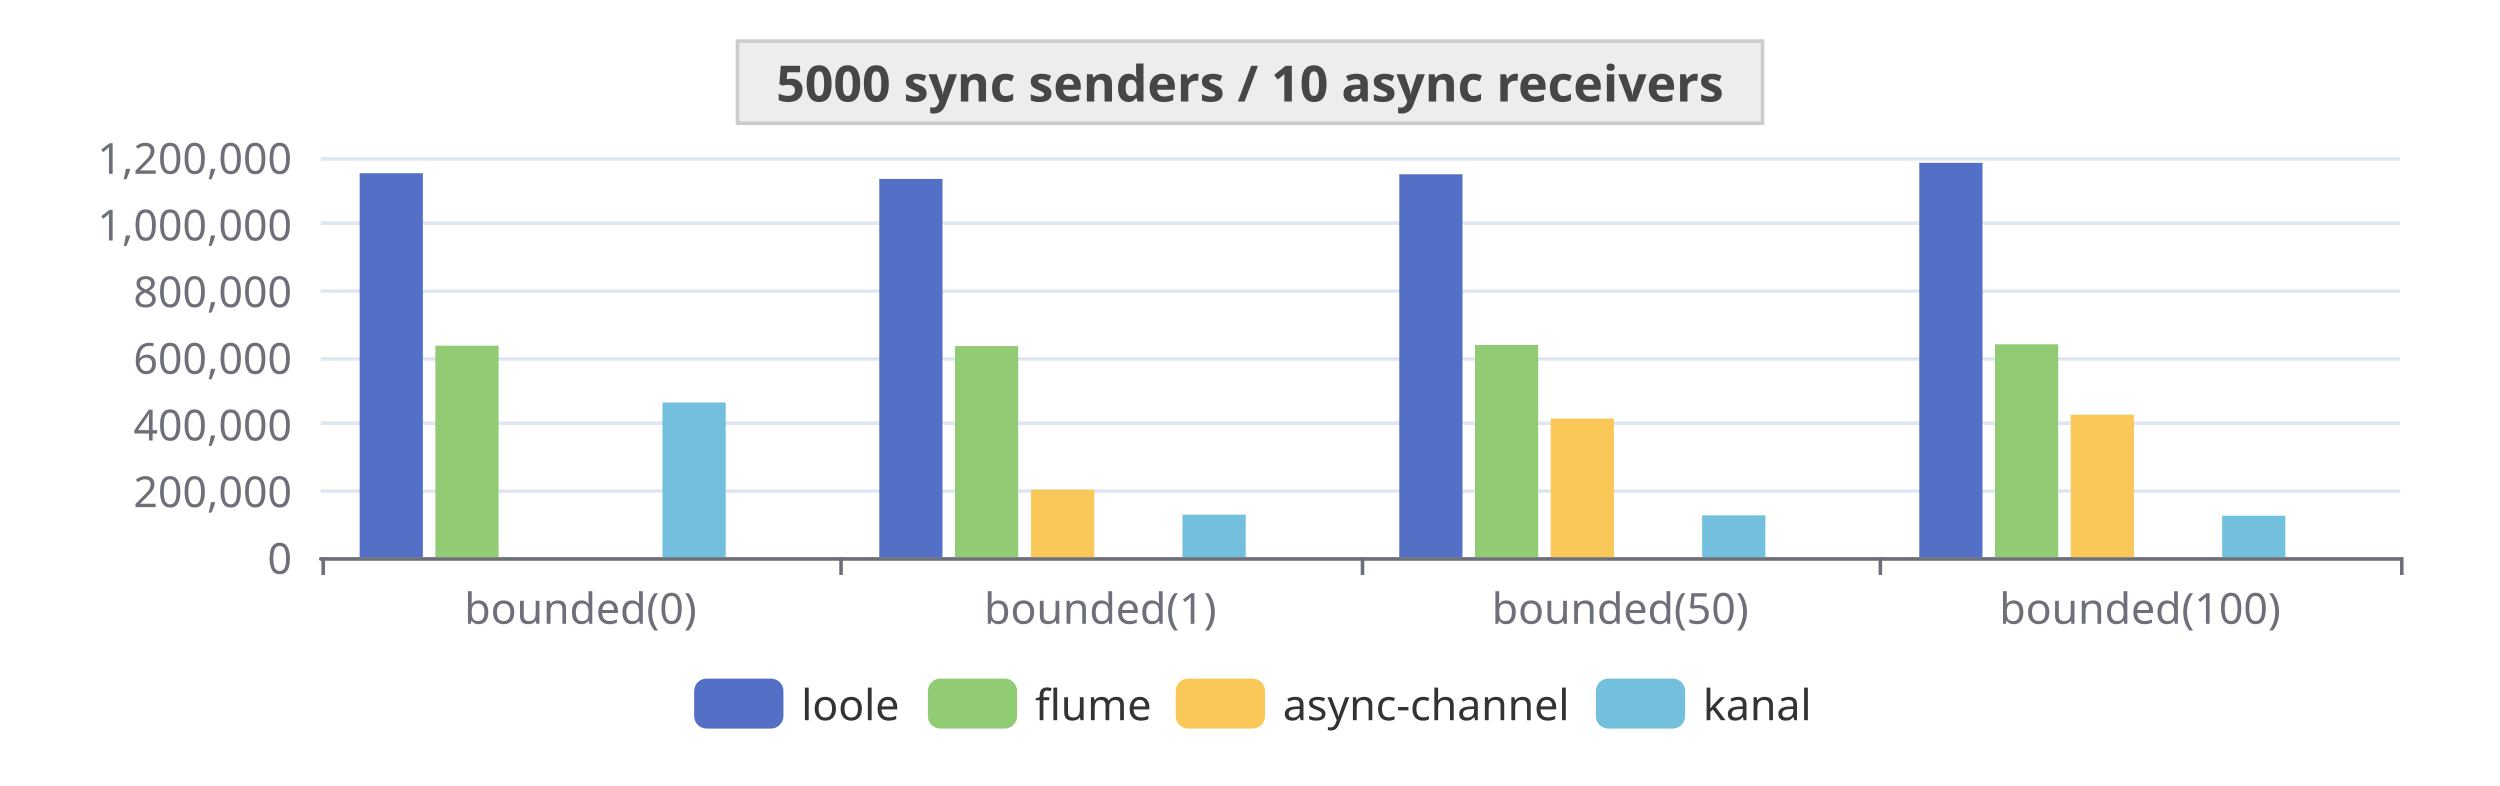
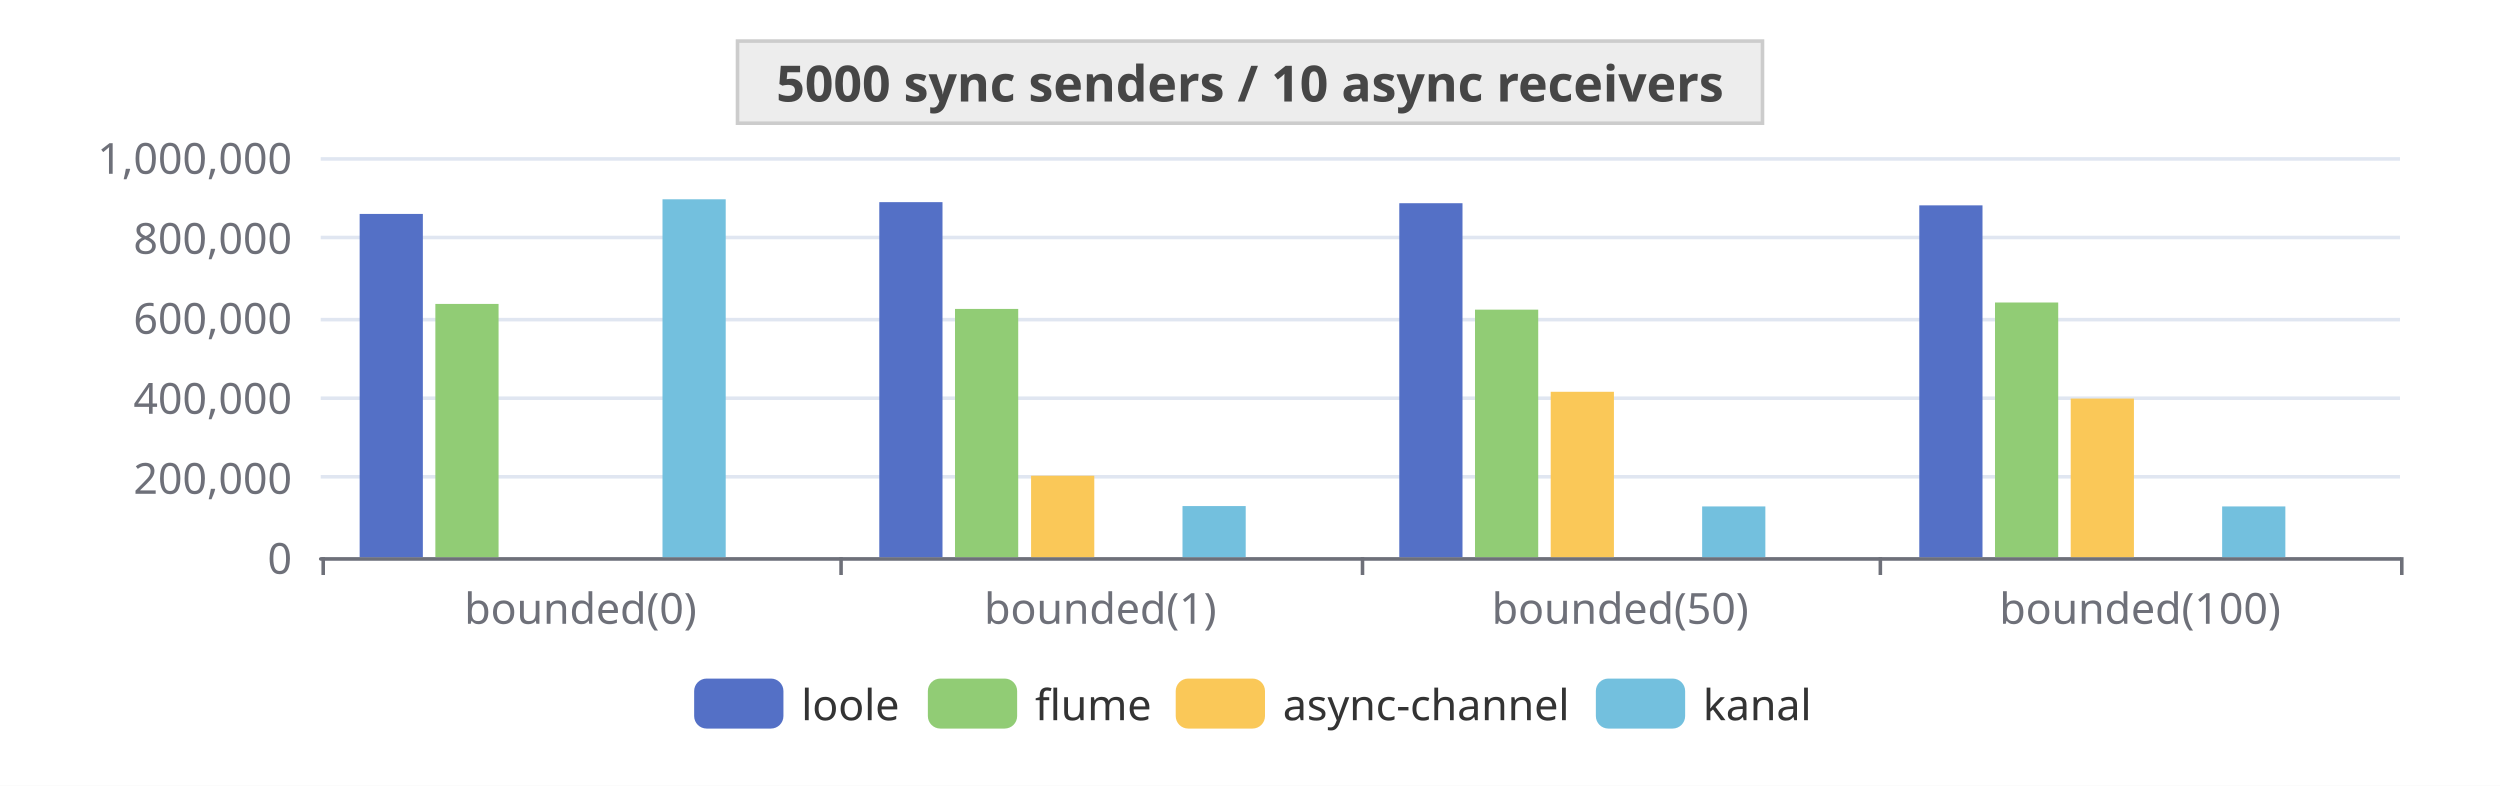
<svg xmlns="http://www.w3.org/2000/svg" width="700" height="220" version="1.1" baseProfile="full" viewBox="0 0 700 220">
  <rect width="700" height="220" x="0" y="0" id="0" fill="white" />
  <path d="M89.8 156.5L672 156.5" fill="none" stroke="#E0E6F1" />
-   <path d="M89.8 137.5L672 137.5" fill="none" stroke="#E0E6F1" />
-   <path d="M89.8 118.5L672 118.5" fill="none" stroke="#E0E6F1" />
-   <path d="M89.8 100.5L672 100.5" fill="none" stroke="#E0E6F1" />
-   <path d="M89.8 81.5L672 81.5" fill="none" stroke="#E0E6F1" />
-   <path d="M89.8 62.5L672 62.5" fill="none" stroke="#E0E6F1" />
+   <path d="M89.8 133.5L672 133.5" fill="none" stroke="#E0E6F1" />
+   <path d="M89.8 111.5L672 111.5" fill="none" stroke="#E0E6F1" />
+   <path d="M89.8 89.5L672 89.5" fill="none" stroke="#E0E6F1" />
+   <path d="M89.8 66.5L672 66.5" fill="none" stroke="#E0E6F1" />
  <path d="M89.8 44.5L672 44.5" fill="none" stroke="#E0E6F1" />
  <path d="M89.8 156.5L672 156.5" fill="none" stroke="#6E7079" stroke-linecap="round" />
  <path d="M90.5 156L90.5 161" fill="none" stroke="#6E7079" />
  <path d="M235.5 156L235.5 161" fill="none" stroke="#6E7079" />
  <path d="M381.5 156L381.5 161" fill="none" stroke="#6E7079" />
  <path d="M526.5 156L526.5 161" fill="none" stroke="#6E7079" />
  <path d="M672.5 156L672.5 161" fill="none" stroke="#6E7079" />
  <text dominant-baseline="central" text-anchor="end" style="font-size:12px;font-family:sans-serif;" transform="translate(81.76 156)" fill="#6E7079">0</text>
-   <text dominant-baseline="central" text-anchor="end" style="font-size:12px;font-family:sans-serif;" transform="translate(81.76 137.3333)" fill="#6E7079">200,000</text>
-   <text dominant-baseline="central" text-anchor="end" style="font-size:12px;font-family:sans-serif;" transform="translate(81.76 118.6667)" fill="#6E7079">400,000</text>
-   <text dominant-baseline="central" text-anchor="end" style="font-size:12px;font-family:sans-serif;" transform="translate(81.76 100)" fill="#6E7079">600,000</text>
-   <text dominant-baseline="central" text-anchor="end" style="font-size:12px;font-family:sans-serif;" transform="translate(81.76 81.3333)" fill="#6E7079">800,000</text>
-   <text dominant-baseline="central" text-anchor="end" style="font-size:12px;font-family:sans-serif;" transform="translate(81.76 62.6667)" fill="#6E7079">1,000,000</text>
-   <text dominant-baseline="central" text-anchor="end" style="font-size:12px;font-family:sans-serif;" transform="translate(81.76 44)" fill="#6E7079">1,200,000</text>
+   <text dominant-baseline="central" text-anchor="end" style="font-size:12px;font-family:sans-serif;" transform="translate(81.76 133.6)" fill="#6E7079">200,000</text>
+   <text dominant-baseline="central" text-anchor="end" style="font-size:12px;font-family:sans-serif;" transform="translate(81.76 111.2)" fill="#6E7079">400,000</text>
+   <text dominant-baseline="central" text-anchor="end" style="font-size:12px;font-family:sans-serif;" transform="translate(81.76 88.8)" fill="#6E7079">600,000</text>
+   <text dominant-baseline="central" text-anchor="end" style="font-size:12px;font-family:sans-serif;" transform="translate(81.76 66.4)" fill="#6E7079">800,000</text>
+   <text dominant-baseline="central" text-anchor="end" style="font-size:12px;font-family:sans-serif;" transform="translate(81.76 44)" fill="#6E7079">1,000,000</text>
  <text dominant-baseline="central" text-anchor="middle" style="font-size:12px;font-family:sans-serif;" y="6" transform="translate(162.54 164)" fill="#6E7079">bounded(0)</text>
  <text dominant-baseline="central" text-anchor="middle" style="font-size:12px;font-family:sans-serif;" y="6" transform="translate(308.1 164)" fill="#6E7079">bounded(1)</text>
  <text dominant-baseline="central" text-anchor="middle" style="font-size:12px;font-family:sans-serif;" y="6" transform="translate(453.66 164)" fill="#6E7079">bounded(50)</text>
  <text dominant-baseline="central" text-anchor="middle" style="font-size:12px;font-family:sans-serif;" y="6" transform="translate(599.22 164)" fill="#6E7079">bounded(100)</text>
-   <path d="M100.7 156l17.7 0l0 -107.5l-17.7 0Z" fill="#5470c6" />
-   <path d="M246.2 156l17.7 0l0 -105.9l-17.7 0Z" fill="#5470c6" />
-   <path d="M391.8 156l17.7 0l0 -107.2l-17.7 0Z" fill="#5470c6" />
-   <path d="M537.4 156l17.7 0l0 -110.4l-17.7 0Z" fill="#5470c6" />
-   <path d="M121.9 156l17.7 0l0 -59.2l-17.7 0Z" fill="#91cc75" />
-   <path d="M267.4 156l17.7 0l0 -59.1l-17.7 0Z" fill="#91cc75" />
-   <path d="M413 156l17.7 0l0 -59.4l-17.7 0Z" fill="#91cc75" />
-   <path d="M558.6 156l17.7 0l0 -59.6l-17.7 0Z" fill="#91cc75" />
+   <path d="M100.7 156l17.7 0l0 -96.1l-17.7 0Z" fill="#5470c6" />
+   <path d="M246.2 156l17.7 0l0 -99.4l-17.7 0Z" fill="#5470c6" />
+   <path d="M391.8 156l17.7 0l0 -99.1l-17.7 0Z" fill="#5470c6" />
+   <path d="M537.4 156l17.7 0l0 -98.5l-17.7 0Z" fill="#5470c6" />
+   <path d="M121.9 156l17.7 0l0 -70.9l-17.7 0Z" fill="#91cc75" />
+   <path d="M267.4 156l17.7 0l0 -69.5l-17.7 0Z" fill="#91cc75" />
+   <path d="M413 156l17.7 0l0 -69.3l-17.7 0Z" fill="#91cc75" />
+   <path d="M558.6 156l17.7 0l0 -71.3l-17.7 0Z" fill="#91cc75" />
  <path d="M143.1 156l17.7 0l0 0l-17.7 0Z" fill="#fac858" />
-   <path d="M288.7 156l17.7 0l0 -18.9l-17.7 0Z" fill="#fac858" />
-   <path d="M434.2 156l17.7 0l0 -38.8l-17.7 0Z" fill="#fac858" />
-   <path d="M579.8 156l17.7 0l0 -39.9l-17.7 0Z" fill="#fac858" />
+   <path d="M288.7 156l17.7 0l0 -22.8l-17.7 0Z" fill="#fac858" />
+   <path d="M434.2 156l17.7 0l0 -46.3l-17.7 0Z" fill="#fac858" />
+   <path d="M579.8 156l17.7 0l0 -44.4l-17.7 0Z" fill="#fac858" />
  <path d="M164.3 156l17.7 0l0 0l-17.7 0Z" fill="#ee6666" />
  <path d="M309.9 156l17.7 0l0 0l-17.7 0Z" fill="#ee6666" />
  <path d="M455.4 156l17.7 0l0 0l-17.7 0Z" fill="#ee6666" />
  <path d="M601 156l17.7 0l0 0l-17.7 0Z" fill="#ee6666" />
-   <path d="M185.5 156l17.7 0l0 -43.3l-17.7 0Z" fill="#73c0de" />
-   <path d="M331.1 156l17.7 0l0 -11.9l-17.7 0Z" fill="#73c0de" />
-   <path d="M476.6 156l17.7 0l0 -11.7l-17.7 0Z" fill="#73c0de" />
-   <path d="M622.2 156l17.7 0l0 -11.6l-17.7 0Z" fill="#73c0de" />
+   <path d="M185.5 156l17.7 0l0 -100.2l-17.7 0Z" fill="#73c0de" />
+   <path d="M331.1 156l17.7 0l0 -14.3l-17.7 0Z" fill="#73c0de" />
+   <path d="M476.6 156l17.7 0l0 -14.2l-17.7 0Z" fill="#73c0de" />
+   <path d="M622.2 156l17.7 0l0 -14.2l-17.7 0Z" fill="#73c0de" />
  <path d="M206.7 156l17.7 0l0 0l-17.7 0Z" fill="#3ba272" />
  <path d="M352.3 156l17.7 0l0 0l-17.7 0Z" fill="#3ba272" />
  <path d="M497.8 156l17.7 0l0 0l-17.7 0Z" fill="#3ba272" />
  <path d="M643.4 156l17.7 0l0 0l-17.7 0Z" fill="#3ba272" />
  <path d="M-5 -5l321.3 0l0 24l-321.3 0Z" transform="translate(194.36 190)" fill="rgb(0,0,0)" fill-opacity="0" stroke="#ccc" stroke-width="0" />
  <path d="M3.5 0L21.5 0A3.5 3.5 0 0 1 25 3.5L25 10.5A3.5 3.5 0 0 1 21.5 14L3.5 14A3.5 3.5 0 0 1 0 10.5L0 3.5A3.5 3.5 0 0 1 3.5 0" transform="translate(194.36 190)" fill="#5470c6" />
  <text dominant-baseline="central" text-anchor="start" style="font-size:12px;font-family:sans-serif;" x="30" y="7" transform="translate(194.36 190)" fill="#333">loole</text>
  <path d="M3.5 0L21.5 0A3.5 3.5 0 0 1 25 3.5L25 10.5A3.5 3.5 0 0 1 21.5 14L3.5 14A3.5 3.5 0 0 1 0 10.5L0 3.5A3.5 3.5 0 0 1 3.5 0" transform="translate(259.8 190)" fill="#91cc75" />
  <text dominant-baseline="central" text-anchor="start" style="font-size:12px;font-family:sans-serif;" x="30" y="7" transform="translate(259.8 190)" fill="#333">flume</text>
  <path d="M3.5 0L21.5 0A3.5 3.5 0 0 1 25 3.5L25 10.5A3.5 3.5 0 0 1 21.5 14L3.5 14A3.5 3.5 0 0 1 0 10.5L0 3.5A3.5 3.5 0 0 1 3.5 0" transform="translate(329.2 190)" fill="#fac858" />
  <text dominant-baseline="central" text-anchor="start" style="font-size:12px;font-family:sans-serif;" x="30" y="7" transform="translate(329.2 190)" fill="#333">async-channel</text>
  <path d="M3.5 0L21.5 0A3.5 3.5 0 0 1 25 3.5L25 10.5A3.5 3.5 0 0 1 21.5 14L3.5 14A3.5 3.5 0 0 1 0 10.5L0 3.5A3.5 3.5 0 0 1 3.5 0" transform="translate(446.84 190)" fill="#73c0de" />
  <text dominant-baseline="central" text-anchor="start" style="font-size:12px;font-family:sans-serif;" x="30" y="7" transform="translate(446.84 190)" fill="#333">kanal</text>
  <path d="M-143.5 -4.5l287 0l0 23l-287 0Z" transform="translate(350 16)" fill="#ddd8" stroke="#ccc" />
  <text dominant-baseline="central" text-anchor="middle" style="font-size:14px;font-family:sans-serif;font-weight:bold;" xml:space="preserve" y="7" transform="translate(350 16)" fill="#464646">5000 sync senders / 10 async receivers</text>
</svg>
